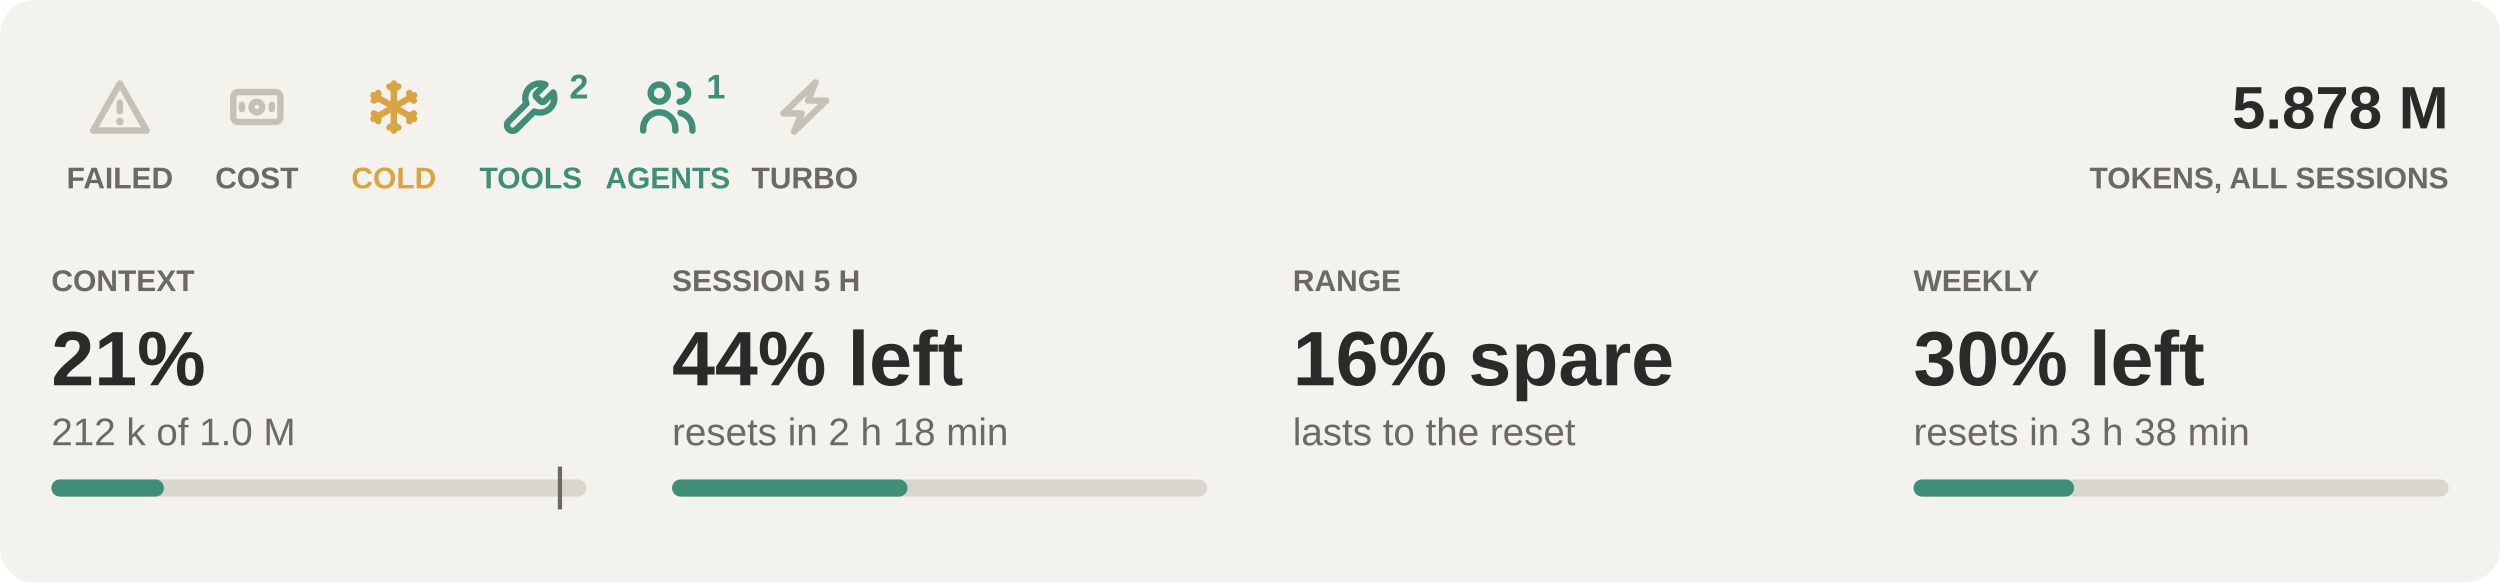
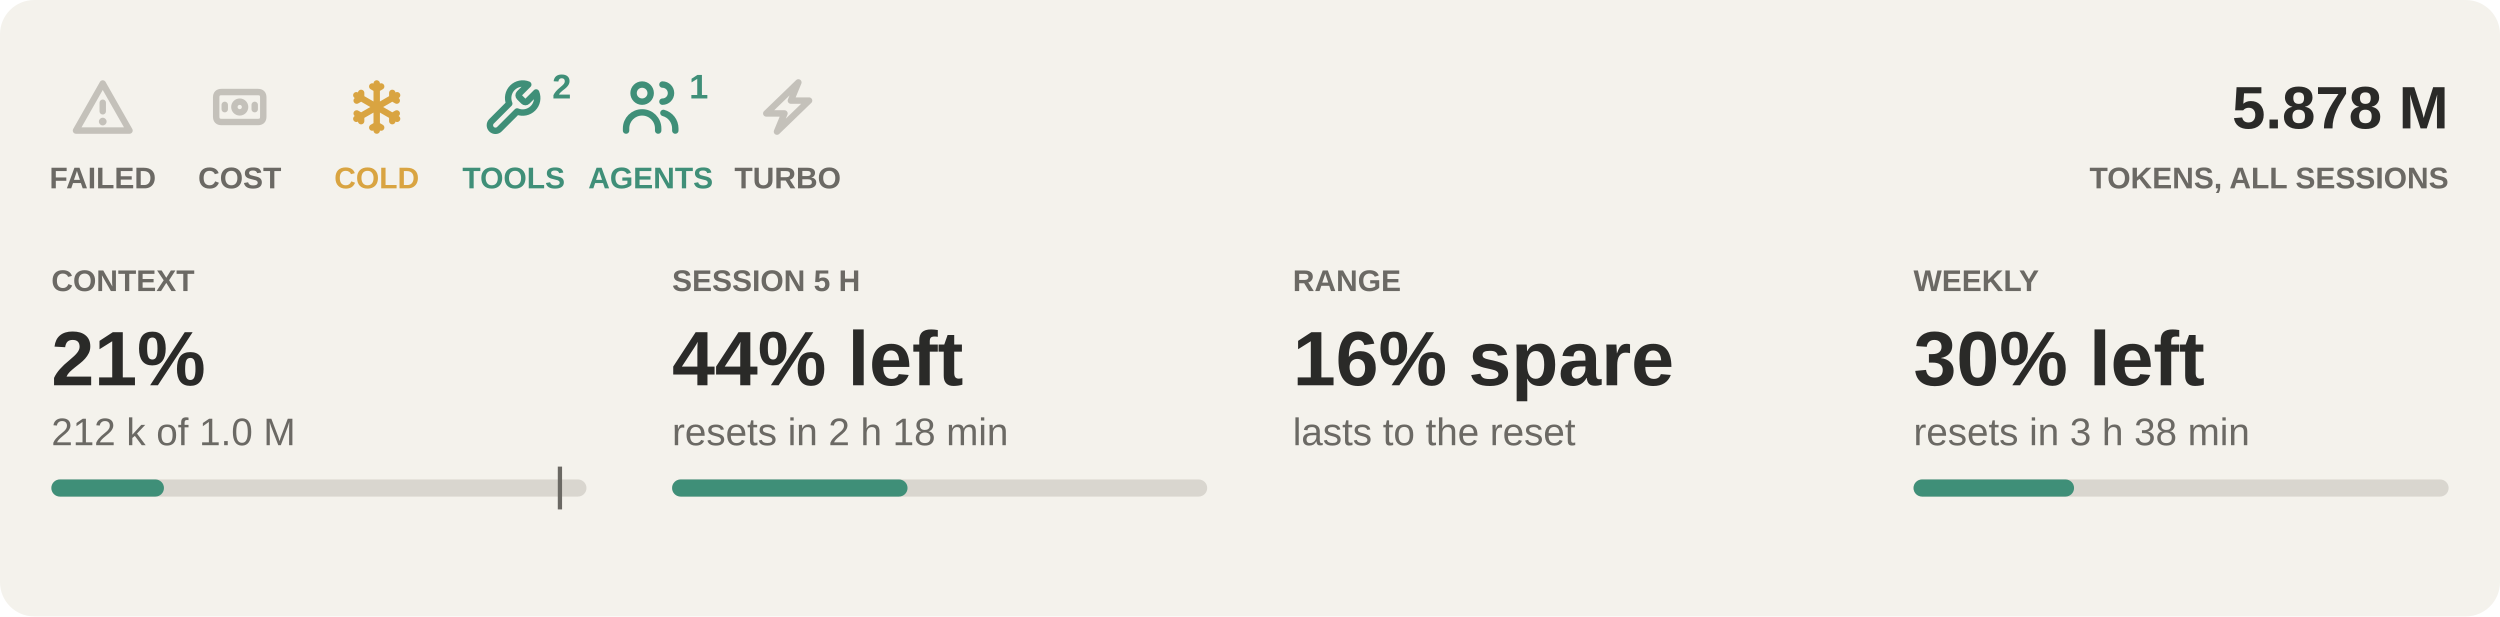
- <svg xmlns="http://www.w3.org/2000/svg" viewBox="0 0 584 136" width="584" height="136">
+ <svg xmlns="http://www.w3.org/2000/svg" viewBox="0 0 584 144" width="584" height="144">
  <rect width="100%" height="100%" rx="8" fill="#f4f2ec" />
  <g transform="translate(12 12)">
-     <g transform="translate(9.0 6)">
+     <g transform="translate(5.0 6)">
      <path d="M7 1.5 L13.25 12.5 H0.75 Z" fill="none" stroke="#c4c1ba" stroke-width="1.5" stroke-linecap="round" stroke-linejoin="round" />
      <path d="M7 6 V8" fill="none" stroke="#c4c1ba" stroke-width="1.5" stroke-linecap="round" stroke-linejoin="round" />
      <circle cx="7" cy="10.4" r="0.9" fill="#c4c1ba" />
    </g>
-     <text x="16" y="32" font-size="7" fill="#6b6964" text-anchor="middle" font-weight="600" font-family="'Segoe UI','Helvetica Neue',Arial,sans-serif" style="font-variant-numeric:tabular-nums">FAILED</text>
-     <g transform="translate(41.0 6)">
+     <text x="12" y="32" font-size="7" fill="#6b6964" text-anchor="middle" font-weight="600" font-family="'Segoe UI','Helvetica Neue',Arial,sans-serif" style="font-variant-numeric:tabular-nums">FAILED</text>
+     <g transform="translate(37.0 6)">
      <path d="M2.75 3.5 H11.25 Q12.5 3.5 12.5 4.75 V9.25 Q12.5 10.5 11.25 10.5 H2.75 Q1.5 10.5 1.5 9.25 V4.75 Q1.5 3.5 2.75 3.5 Z" fill="none" stroke="#c4c1ba" stroke-width="1.5" stroke-linecap="round" stroke-linejoin="round" />
      <circle cx="7" cy="7" r="1.25" fill="none" stroke="#c4c1ba" stroke-width="1.5" stroke-linecap="round" stroke-linejoin="round" />
      <path d="M3.5 6.5 V7.5 M10.5 6.5 V7.5" fill="none" stroke="#c4c1ba" stroke-width="1.5" stroke-linecap="round" stroke-linejoin="round" />
    </g>
-     <text x="48" y="32" font-size="7" fill="#6b6964" text-anchor="middle" font-weight="600" font-family="'Segoe UI','Helvetica Neue',Arial,sans-serif" style="font-variant-numeric:tabular-nums">COST</text>
-     <g transform="translate(73.0 6)">
+     <text x="44" y="32" font-size="7" fill="#6b6964" text-anchor="middle" font-weight="600" font-family="'Segoe UI','Helvetica Neue',Arial,sans-serif" style="font-variant-numeric:tabular-nums">COST</text>
+     <g transform="translate(69.0 6)">
      <path d="M7 12.5 L7 1.5 M2.24 9.75 L11.76 4.25 M2.24 4.25 L11.76 9.75 M10.64 4.9 L10.64 3.7 M10.64 4.9 L11.68 5.5 M7 2.8 L5.96 2.2 M7 2.8 L8.04 2.2 M3.36 4.9 L2.32 5.5 M3.36 4.9 L3.36 3.7 M3.36 9.1 L3.36 10.3 M3.36 9.1 L2.32 8.5 M7 11.2 L8.04 11.8 M7 11.2 L5.96 11.8 M10.64 9.1 L11.68 8.5 M10.64 9.1 L10.64 10.3" fill="none" stroke="#d9a441" stroke-width="1.5" stroke-linecap="round" stroke-linejoin="round" />
    </g>
-     <text x="80" y="32" font-size="7" fill="#d9a441" text-anchor="middle" font-weight="600" font-family="'Segoe UI','Helvetica Neue',Arial,sans-serif" style="font-variant-numeric:tabular-nums">COLD</text>
-     <g transform="translate(105.0 6)">
+     <text x="76" y="32" font-size="7" fill="#d9a441" text-anchor="middle" font-weight="600" font-family="'Segoe UI','Helvetica Neue',Arial,sans-serif" style="font-variant-numeric:tabular-nums">COLD</text>
+     <g transform="translate(101.0 6)">
      <path d="M8.32 3.84 A0.6 0.6 0 0 0 8.32 4.69 L9.31 5.68 A0.6 0.6 0 0 0 10.16 5.68 L12.24 3.6 A3.4 3.4 0 0 1 7.8 8.04 L3.66 12.18 A1.3 1.3 0 0 1 1.82 10.34 L5.96 6.2 A3.4 3.4 0 0 1 10.4 1.76 Z" fill="none" stroke="#3f8f78" stroke-width="1.5" stroke-linecap="round" stroke-linejoin="round" />
    </g>
-     <text x="121" y="11" font-size="8" fill="#3f8f78" text-anchor="start" font-weight="700" font-family="'Segoe UI','Helvetica Neue',Arial,sans-serif" style="font-variant-numeric:tabular-nums">2</text>
-     <text x="112" y="32" font-size="7" fill="#3f8f78" text-anchor="middle" font-weight="600" font-family="'Segoe UI','Helvetica Neue',Arial,sans-serif" style="font-variant-numeric:tabular-nums">TOOLS</text>
-     <g transform="translate(137.0 6)">
+     <text x="117" y="11" font-size="8" fill="#3f8f78" text-anchor="start" font-weight="700" font-family="'Segoe UI','Helvetica Neue',Arial,sans-serif" style="font-variant-numeric:tabular-nums">2</text>
+     <text x="108" y="32" font-size="7" fill="#3f8f78" text-anchor="middle" font-weight="600" font-family="'Segoe UI','Helvetica Neue',Arial,sans-serif" style="font-variant-numeric:tabular-nums">TOOLS</text>
+     <g transform="translate(133.0 6)">
      <circle cx="5" cy="3.75" r="2" fill="none" stroke="#3f8f78" stroke-width="1.5" stroke-linecap="round" stroke-linejoin="round" />
      <path d="M1.25 12.5 V12 A3.75 3.75 0 0 1 8.75 12 V12.5" fill="none" stroke="#3f8f78" stroke-width="1.5" stroke-linecap="round" stroke-linejoin="round" />
      <path d="M9.75 1.75 A2 2 0 0 1 9.75 5.75" fill="none" stroke="#3f8f78" stroke-width="1.5" stroke-linecap="round" stroke-linejoin="round" />
      <path d="M12.75 12.5 V12 A3.75 3.75 0 0 0 9.97 8.38" fill="none" stroke="#3f8f78" stroke-width="1.5" stroke-linecap="round" stroke-linejoin="round" />
    </g>
-     <text x="153" y="11" font-size="8" fill="#3f8f78" text-anchor="start" font-weight="700" font-family="'Segoe UI','Helvetica Neue',Arial,sans-serif" style="font-variant-numeric:tabular-nums">1</text>
-     <text x="144" y="32" font-size="7" fill="#3f8f78" text-anchor="middle" font-weight="600" font-family="'Segoe UI','Helvetica Neue',Arial,sans-serif" style="font-variant-numeric:tabular-nums">AGENTS</text>
-     <g transform="translate(169.0 6)">
+     <text x="149" y="11" font-size="8" fill="#3f8f78" text-anchor="start" font-weight="700" font-family="'Segoe UI','Helvetica Neue',Arial,sans-serif" style="font-variant-numeric:tabular-nums">1</text>
+     <text x="140" y="32" font-size="7" fill="#3f8f78" text-anchor="middle" font-weight="600" font-family="'Segoe UI','Helvetica Neue',Arial,sans-serif" style="font-variant-numeric:tabular-nums">AGENTS</text>
+     <g transform="translate(165.0 6)">
      <path d="M9.5 1.25 L2 8.5 H6.25 L4.5 12.75 L12 5.5 H7.75 Z" fill="none" stroke="#c4c1ba" stroke-width="1.5" stroke-linecap="round" stroke-linejoin="round" />
    </g>
-     <text x="176" y="32" font-size="7" fill="#6b6964" text-anchor="middle" font-weight="600" font-family="'Segoe UI','Helvetica Neue',Arial,sans-serif" style="font-variant-numeric:tabular-nums">TURBO</text>
+     <text x="172" y="32" font-size="7" fill="#6b6964" text-anchor="middle" font-weight="600" font-family="'Segoe UI','Helvetica Neue',Arial,sans-serif" style="font-variant-numeric:tabular-nums">TURBO</text>
    <text x="560" y="18" font-size="14" fill="#2a2a28" text-anchor="end" font-weight="700" font-family="'Segoe UI','Helvetica Neue',Arial,sans-serif" style="font-variant-numeric:tabular-nums">5.878 M</text>
    <text x="560" y="32" font-size="7" fill="#6b6964" text-anchor="end" font-weight="600" font-family="'Segoe UI','Helvetica Neue',Arial,sans-serif" style="font-variant-numeric:tabular-nums">TOKENS, ALL SESSIONS</text>
    <text x="0" y="56" font-size="7" fill="#6b6964" text-anchor="start" font-weight="600" font-family="'Segoe UI','Helvetica Neue',Arial,sans-serif" style="font-variant-numeric:tabular-nums">CONTEXT</text>
    <text x="0" y="78" font-size="18" fill="#2a2a28" text-anchor="start" font-weight="700" font-family="'Segoe UI','Helvetica Neue',Arial,sans-serif" style="font-variant-numeric:tabular-nums">21%</text>
    <text x="0" y="92" font-size="9" fill="#6b6964" text-anchor="start" font-weight="400" font-family="'Segoe UI','Helvetica Neue',Arial,sans-serif" style="font-variant-numeric:tabular-nums">212 k of 1.0 M</text>
    <rect x="0" y="100" width="125" height="4" rx="2" fill="#d9d6cf" />
    <rect x="0" y="100" width="26.3" height="4" rx="2" fill="#3f8f78" />
    <rect x="118.3" y="97" width="1" height="10" fill="#6b6964" />
    <text x="145" y="56" font-size="7" fill="#6b6964" text-anchor="start" font-weight="600" font-family="'Segoe UI','Helvetica Neue',Arial,sans-serif" style="font-variant-numeric:tabular-nums">SESSION 5 H</text>
    <text x="145" y="78" font-size="18" fill="#2a2a28" text-anchor="start" font-weight="700" font-family="'Segoe UI','Helvetica Neue',Arial,sans-serif" style="font-variant-numeric:tabular-nums">44% left</text>
    <text x="145" y="92" font-size="9" fill="#6b6964" text-anchor="start" font-weight="400" font-family="'Segoe UI','Helvetica Neue',Arial,sans-serif" style="font-variant-numeric:tabular-nums">resets in 2 h 18 min</text>
    <rect x="145" y="100" width="125" height="4" rx="2" fill="#d9d6cf" />
    <rect x="145" y="100" width="55.0" height="4" rx="2" fill="#3f8f78" />
    <text x="290" y="56" font-size="7" fill="#6b6964" text-anchor="start" font-weight="600" font-family="'Segoe UI','Helvetica Neue',Arial,sans-serif" style="font-variant-numeric:tabular-nums">RANGE</text>
    <text x="290" y="78" font-size="18" fill="#2a2a28" text-anchor="start" font-weight="700" font-family="'Segoe UI','Helvetica Neue',Arial,sans-serif" style="font-variant-numeric:tabular-nums">16% spare</text>
    <text x="290" y="92" font-size="9" fill="#6b6964" text-anchor="start" font-weight="400" font-family="'Segoe UI','Helvetica Neue',Arial,sans-serif" style="font-variant-numeric:tabular-nums">lasts to the reset</text>
    <text x="435" y="56" font-size="7" fill="#6b6964" text-anchor="start" font-weight="600" font-family="'Segoe UI','Helvetica Neue',Arial,sans-serif" style="font-variant-numeric:tabular-nums">WEEKLY</text>
    <text x="435" y="78" font-size="18" fill="#2a2a28" text-anchor="start" font-weight="700" font-family="'Segoe UI','Helvetica Neue',Arial,sans-serif" style="font-variant-numeric:tabular-nums">30% left</text>
    <text x="435" y="92" font-size="9" fill="#6b6964" text-anchor="start" font-weight="400" font-family="'Segoe UI','Helvetica Neue',Arial,sans-serif" style="font-variant-numeric:tabular-nums">resets in 3 h 38 min</text>
    <rect x="435" y="100" width="125" height="4" rx="2" fill="#d9d6cf" />
    <rect x="435" y="100" width="37.5" height="4" rx="2" fill="#3f8f78" />
  </g>
</svg>
